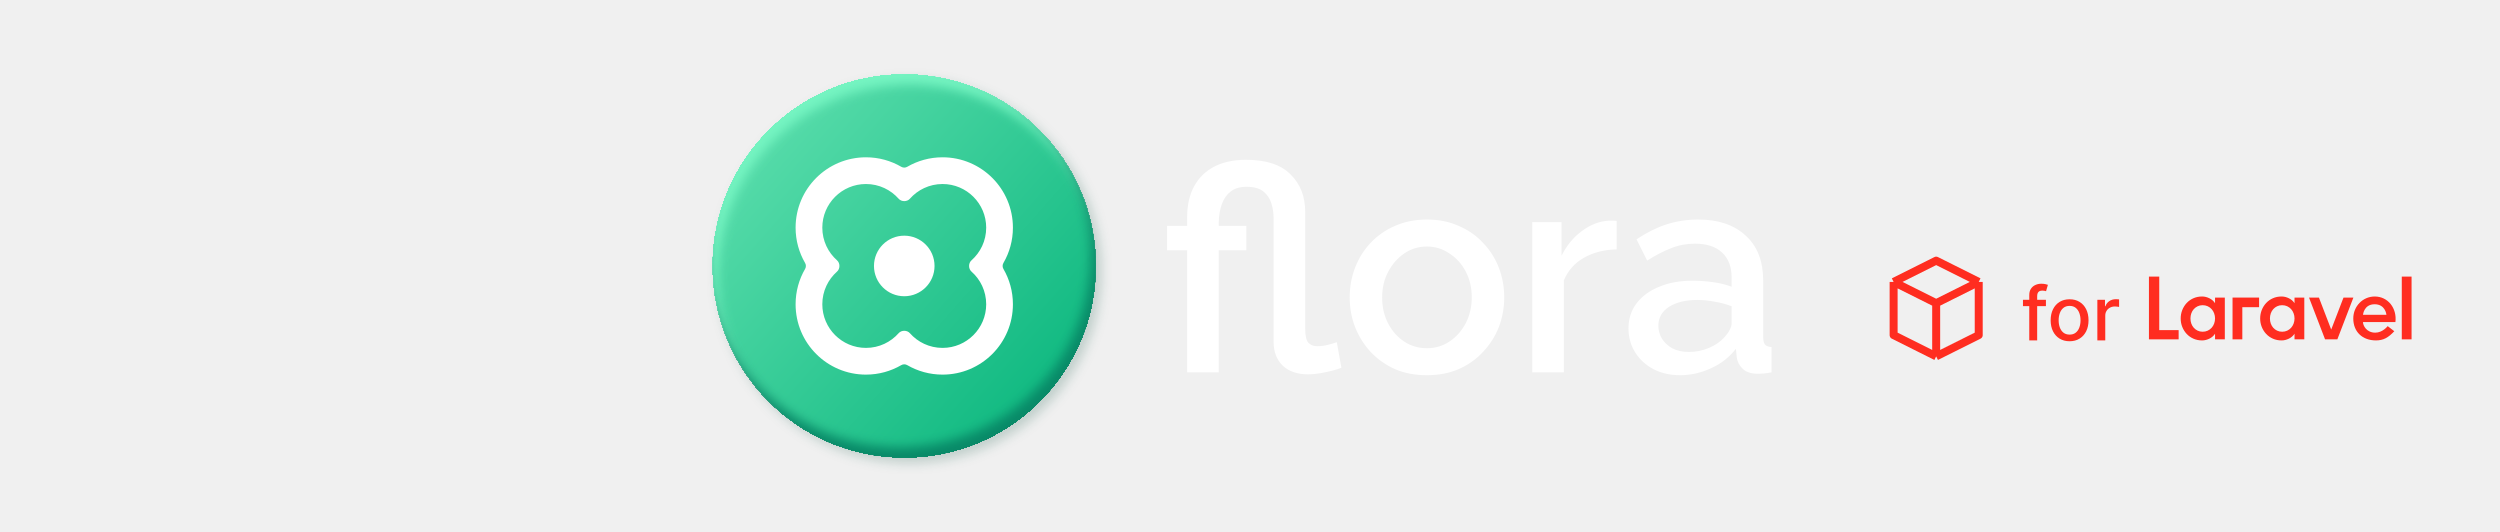
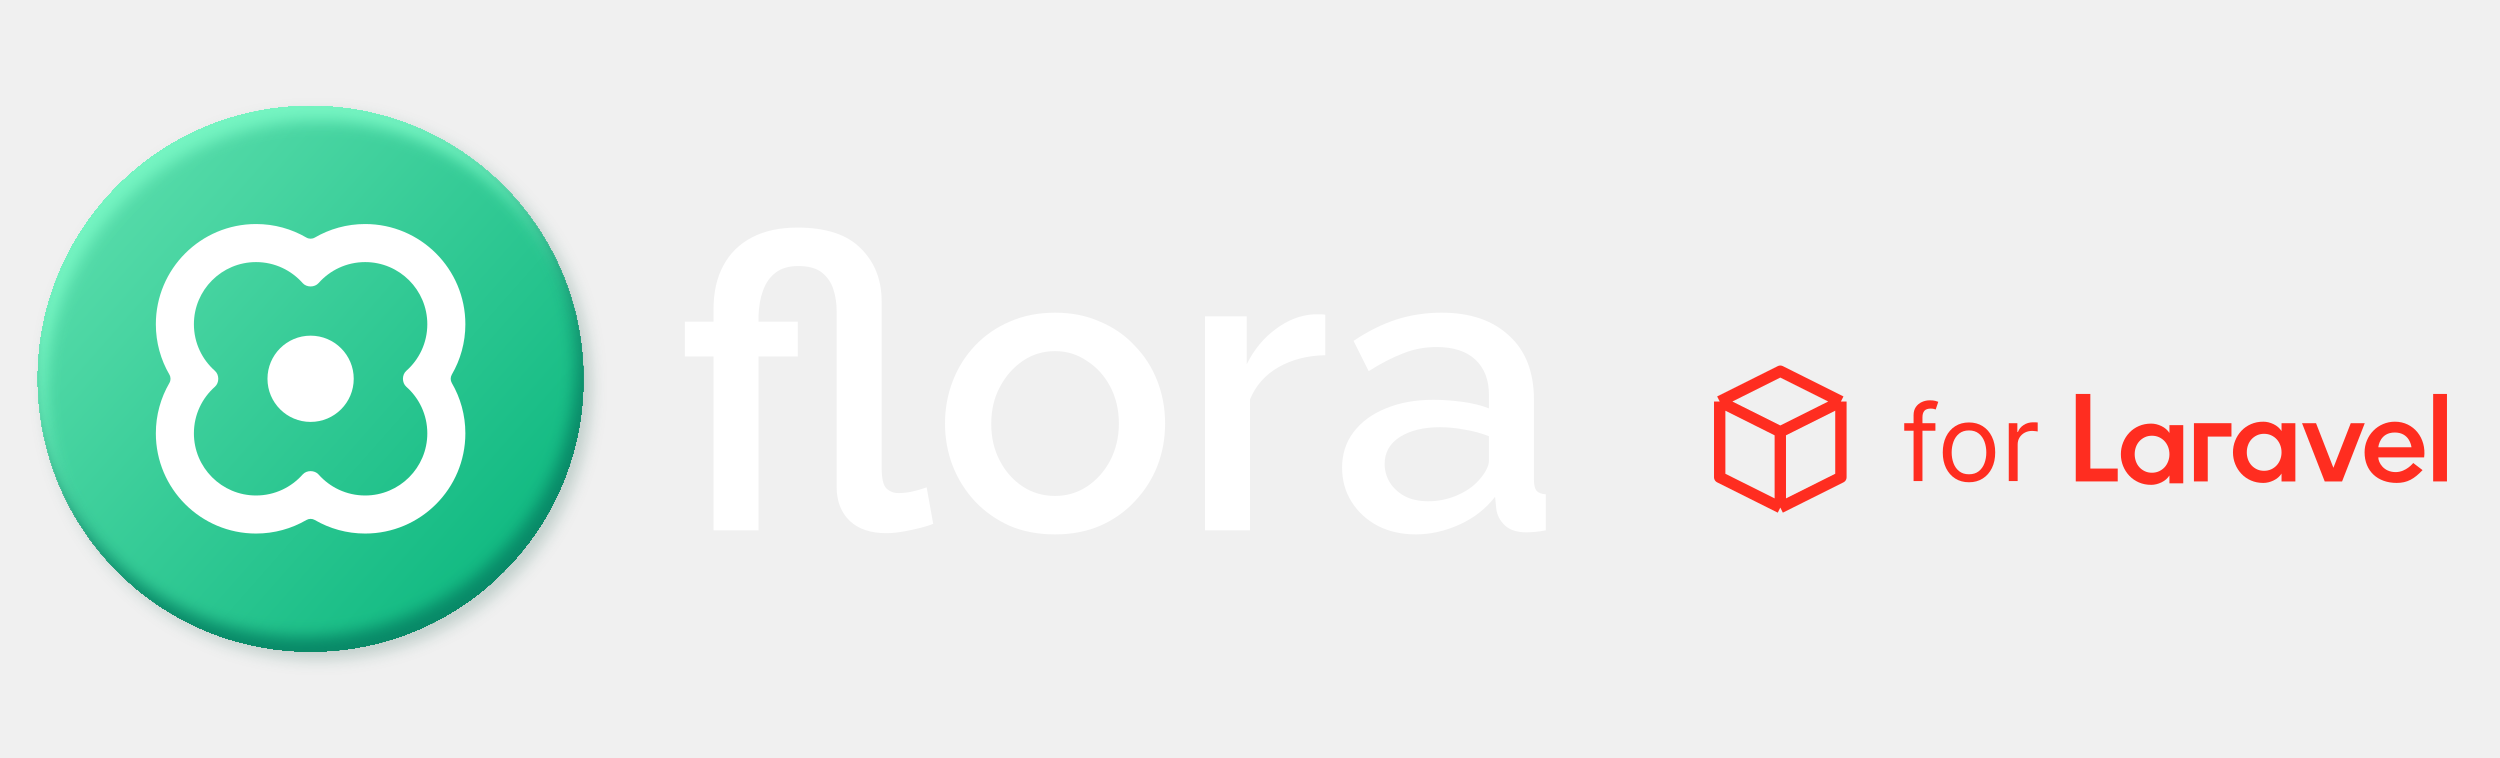
- <svg xmlns="http://www.w3.org/2000/svg" width="470" height="100" viewBox="0 0 470 100" fill="none">
-   <path d="M245.972 70.378C243.92 70.378 242.318 69.838 241.166 68.758C240.014 67.642 239.438 66.148 239.438 64.276V41.056C239.438 40.048 239.294 39.094 239.006 38.194C238.718 37.294 238.214 36.556 237.494 35.98C236.774 35.404 235.73 35.116 234.362 35.116C233.138 35.116 232.148 35.404 231.392 35.98C230.636 36.556 230.078 37.348 229.718 38.356C229.358 39.328 229.16 40.462 229.124 41.758V42.46H234.308V47.05H229.124V70H223.184V47.05H219.404V42.46H223.184V40.84C223.184 38.572 223.616 36.646 224.48 35.062C225.344 33.442 226.604 32.2 228.26 31.336C229.916 30.472 231.914 30.04 234.254 30.04C238.034 30.04 240.824 30.958 242.624 32.794C244.46 34.594 245.378 36.934 245.378 39.814V61.738C245.378 63.106 245.576 64.006 245.972 64.438C246.404 64.87 246.944 65.086 247.592 65.086C248.312 65.086 249.014 64.996 249.698 64.816C250.418 64.636 250.958 64.474 251.318 64.33L252.182 69.136C251.786 69.316 251.228 69.496 250.508 69.676C249.788 69.856 249.032 70.018 248.24 70.162C247.448 70.306 246.692 70.378 245.972 70.378ZM268.268 70.54C266.036 70.54 264.038 70.162 262.274 69.406C260.51 68.614 258.98 67.534 257.684 66.166C256.424 64.798 255.452 63.25 254.768 61.522C254.084 59.758 253.742 57.886 253.742 55.906C253.742 53.926 254.084 52.054 254.768 50.29C255.452 48.526 256.424 46.978 257.684 45.646C258.98 44.278 260.51 43.216 262.274 42.46C264.074 41.668 266.072 41.272 268.268 41.272C270.464 41.272 272.444 41.668 274.208 42.46C276.008 43.216 277.538 44.278 278.798 45.646C280.094 46.978 281.084 48.526 281.768 50.29C282.452 52.054 282.794 53.926 282.794 55.906C282.794 57.886 282.452 59.758 281.768 61.522C281.084 63.25 280.094 64.798 278.798 66.166C277.538 67.534 276.008 68.614 274.208 69.406C272.444 70.162 270.464 70.54 268.268 70.54ZM259.844 55.96C259.844 57.76 260.222 59.38 260.978 60.82C261.734 62.26 262.742 63.394 264.002 64.222C265.262 65.05 266.684 65.464 268.268 65.464C269.816 65.464 271.22 65.05 272.48 64.222C273.776 63.358 274.802 62.206 275.558 60.766C276.314 59.29 276.692 57.67 276.692 55.906C276.692 54.106 276.314 52.486 275.558 51.046C274.802 49.606 273.776 48.472 272.48 47.644C271.22 46.78 269.816 46.348 268.268 46.348C266.684 46.348 265.262 46.78 264.002 47.644C262.742 48.508 261.734 49.66 260.978 51.1C260.222 52.504 259.844 54.124 259.844 55.96ZM303.938 46.888C301.634 46.924 299.582 47.446 297.782 48.454C296.018 49.462 294.758 50.884 294.002 52.72V70H288.062V41.758H293.57V48.076C294.542 46.132 295.82 44.584 297.404 43.432C298.988 42.244 300.662 41.596 302.426 41.488C302.786 41.488 303.074 41.488 303.29 41.488C303.542 41.488 303.758 41.506 303.938 41.542V46.888ZM306.155 61.738C306.155 59.938 306.659 58.372 307.667 57.04C308.711 55.672 310.133 54.628 311.933 53.908C313.733 53.152 315.821 52.774 318.197 52.774C319.457 52.774 320.735 52.864 322.031 53.044C323.363 53.224 324.533 53.512 325.541 53.908V52.126C325.541 50.146 324.947 48.598 323.759 47.482C322.571 46.366 320.861 45.808 318.629 45.808C317.045 45.808 315.551 46.096 314.147 46.672C312.743 47.212 311.249 47.986 309.665 48.994L307.667 44.998C309.539 43.738 311.411 42.802 313.283 42.19C315.191 41.578 317.189 41.272 319.277 41.272C323.057 41.272 326.027 42.28 328.187 44.296C330.383 46.276 331.481 49.102 331.481 52.774V63.304C331.481 63.988 331.589 64.474 331.805 64.762C332.057 65.05 332.471 65.212 333.047 65.248V70C332.507 70.108 332.021 70.18 331.589 70.216C331.157 70.252 330.797 70.27 330.509 70.27C329.249 70.27 328.295 69.964 327.647 69.352C326.999 68.74 326.621 68.02 326.513 67.192L326.351 65.572C325.127 67.156 323.561 68.38 321.653 69.244C319.745 70.108 317.819 70.54 315.875 70.54C314.003 70.54 312.329 70.162 310.853 69.406C309.377 68.614 308.225 67.552 307.397 66.22C306.569 64.888 306.155 63.394 306.155 61.738ZM324.137 63.466C324.569 62.998 324.911 62.53 325.163 62.062C325.415 61.594 325.541 61.18 325.541 60.82V57.58C324.533 57.184 323.471 56.896 322.355 56.716C321.239 56.5 320.141 56.392 319.061 56.392C316.901 56.392 315.137 56.824 313.769 57.688C312.437 58.552 311.771 59.74 311.771 61.252C311.771 62.08 311.987 62.872 312.419 63.628C312.887 64.384 313.535 64.996 314.363 65.464C315.227 65.932 316.289 66.166 317.549 66.166C318.845 66.166 320.087 65.914 321.275 65.41C322.463 64.906 323.417 64.258 324.137 63.466Z" fill="white" />
+ <svg xmlns="http://www.w3.org/2000/svg" width="330" height="100" viewBox="0 0 330 100" fill="none">
+   <path d="M116.972 70.378C114.92 70.378 113.318 69.838 112.166 68.758C111.014 67.642 110.438 66.148 110.438 64.276V41.056C110.438 40.048 110.294 39.094 110.006 38.194C109.718 37.294 109.214 36.556 108.494 35.98C107.774 35.404 106.73 35.116 105.362 35.116C104.138 35.116 103.148 35.404 102.392 35.98C101.636 36.556 101.078 37.348 100.718 38.356C100.358 39.328 100.16 40.462 100.124 41.758V42.46H105.308V47.05H100.124V70H94.184V47.05H90.404V42.46H94.184V40.84C94.184 38.572 94.616 36.646 95.48 35.062C96.344 33.442 97.604 32.2 99.26 31.336C100.916 30.472 102.914 30.04 105.254 30.04C109.034 30.04 111.824 30.958 113.624 32.794C115.46 34.594 116.378 36.934 116.378 39.814V61.738C116.378 63.106 116.576 64.006 116.972 64.438C117.404 64.87 117.944 65.086 118.592 65.086C119.312 65.086 120.014 64.996 120.698 64.816C121.418 64.636 121.958 64.474 122.318 64.33L123.182 69.136C122.786 69.316 122.228 69.496 121.508 69.676C120.788 69.856 120.032 70.018 119.24 70.162C118.448 70.306 117.692 70.378 116.972 70.378ZM139.268 70.54C137.036 70.54 135.038 70.162 133.274 69.406C131.51 68.614 129.98 67.534 128.684 66.166C127.424 64.798 126.452 63.25 125.768 61.522C125.084 59.758 124.742 57.886 124.742 55.906C124.742 53.926 125.084 52.054 125.768 50.29C126.452 48.526 127.424 46.978 128.684 45.646C129.98 44.278 131.51 43.216 133.274 42.46C135.074 41.668 137.072 41.272 139.268 41.272C141.464 41.272 143.444 41.668 145.208 42.46C147.008 43.216 148.538 44.278 149.798 45.646C151.094 46.978 152.084 48.526 152.768 50.29C153.452 52.054 153.794 53.926 153.794 55.906C153.794 57.886 153.452 59.758 152.768 61.522C152.084 63.25 151.094 64.798 149.798 66.166C148.538 67.534 147.008 68.614 145.208 69.406C143.444 70.162 141.464 70.54 139.268 70.54ZM130.844 55.96C130.844 57.76 131.222 59.38 131.978 60.82C132.734 62.26 133.742 63.394 135.002 64.222C136.262 65.05 137.684 65.464 139.268 65.464C140.816 65.464 142.22 65.05 143.48 64.222C144.776 63.358 145.802 62.206 146.558 60.766C147.314 59.29 147.692 57.67 147.692 55.906C147.692 54.106 147.314 52.486 146.558 51.046C145.802 49.606 144.776 48.472 143.48 47.644C142.22 46.78 140.816 46.348 139.268 46.348C137.684 46.348 136.262 46.78 135.002 47.644C133.742 48.508 132.734 49.66 131.978 51.1C131.222 52.504 130.844 54.124 130.844 55.96ZM174.938 46.888C172.634 46.924 170.582 47.446 168.782 48.454C167.018 49.462 165.758 50.884 165.002 52.72V70H159.062V41.758H164.57V48.076C165.542 46.132 166.82 44.584 168.404 43.432C169.988 42.244 171.662 41.596 173.426 41.488C173.786 41.488 174.074 41.488 174.29 41.488C174.542 41.488 174.758 41.506 174.938 41.542V46.888ZM177.155 61.738C177.155 59.938 177.659 58.372 178.667 57.04C179.711 55.672 181.133 54.628 182.933 53.908C184.733 53.152 186.821 52.774 189.197 52.774C190.457 52.774 191.735 52.864 193.031 53.044C194.363 53.224 195.533 53.512 196.541 53.908V52.126C196.541 50.146 195.947 48.598 194.759 47.482C193.571 46.366 191.861 45.808 189.629 45.808C188.045 45.808 186.551 46.096 185.147 46.672C183.743 47.212 182.249 47.986 180.665 48.994L178.667 44.998C180.539 43.738 182.411 42.802 184.283 42.19C186.191 41.578 188.189 41.272 190.277 41.272C194.057 41.272 197.027 42.28 199.187 44.296C201.383 46.276 202.481 49.102 202.481 52.774V63.304C202.481 63.988 202.589 64.474 202.805 64.762C203.057 65.05 203.471 65.212 204.047 65.248V70C203.507 70.108 203.021 70.18 202.589 70.216C202.157 70.252 201.797 70.27 201.509 70.27C200.249 70.27 199.295 69.964 198.647 69.352C197.999 68.74 197.621 68.02 197.513 67.192L197.351 65.572C196.127 67.156 194.561 68.38 192.653 69.244C190.745 70.108 188.819 70.54 186.875 70.54C185.003 70.54 183.329 70.162 181.853 69.406C180.377 68.614 179.225 67.552 178.397 66.22C177.569 64.888 177.155 63.394 177.155 61.738ZM195.137 63.466C195.569 62.998 195.911 62.53 196.163 62.062C196.415 61.594 196.541 61.18 196.541 60.82V57.58C195.533 57.184 194.471 56.896 193.355 56.716C192.239 56.5 191.141 56.392 190.061 56.392C187.901 56.392 186.137 56.824 184.769 57.688C183.437 58.552 182.771 59.74 182.771 61.252C182.771 62.08 182.987 62.872 183.419 63.628C183.887 64.384 184.535 64.996 185.363 65.464C186.227 65.932 187.289 66.166 188.549 66.166C189.845 66.166 191.087 65.914 192.275 65.41C193.463 64.906 194.417 64.258 195.137 63.466Z" fill="white" />
  <g filter="url(#filter0_dii_3740_26963)">
-     <rect x="134" y="14" width="72" height="72" rx="36" fill="url(#paint0_linear_3740_26963)" />
-     <path d="M171.053 51.766C170.527 52.361 169.473 52.361 168.948 51.766C168.724 51.514 168.486 51.276 168.234 51.053C167.64 50.527 167.64 49.473 168.234 48.948C168.486 48.724 168.724 48.486 168.948 48.234C169.473 47.639 170.527 47.639 171.053 48.234C171.276 48.486 171.514 48.724 171.766 48.948C172.361 49.473 172.361 50.527 171.766 51.053C171.514 51.276 171.276 51.514 171.053 51.766Z" fill="white" />
-     <path fill-rule="evenodd" clip-rule="evenodd" d="M188.641 50.556C188.441 50.213 188.441 49.787 188.641 49.444C189.777 47.492 190.428 45.222 190.428 42.8C190.428 35.495 184.506 29.572 177.2 29.572C174.778 29.572 172.509 30.223 170.556 31.359C170.213 31.559 169.787 31.559 169.444 31.359C167.492 30.223 165.222 29.572 162.8 29.572C155.494 29.572 149.572 35.495 149.572 42.8C149.572 45.222 150.223 47.492 151.359 49.444C151.559 49.787 151.559 50.213 151.359 50.556C150.223 52.509 149.572 54.778 149.572 57.2C149.572 64.506 155.494 70.428 162.8 70.428C165.222 70.428 167.492 69.777 169.444 68.641C169.787 68.441 170.213 68.441 170.556 68.641C172.509 69.777 174.778 70.428 177.2 70.428C184.506 70.428 190.428 64.506 190.428 57.2C190.428 54.778 189.777 52.509 188.641 50.556ZM171.053 62.634C170.527 62.039 169.473 62.039 168.948 62.634C168.204 63.474 167.291 64.161 166.262 64.641C165.21 65.131 164.037 65.405 162.8 65.405C158.269 65.405 154.595 61.731 154.595 57.2C154.595 55.963 154.869 54.79 155.359 53.738C155.839 52.709 156.526 51.796 157.366 51.053C157.961 50.527 157.961 49.473 157.366 48.948C156.526 48.204 155.839 47.291 155.359 46.262C154.869 45.21 154.595 44.037 154.595 42.8C154.595 38.269 158.269 34.595 162.8 34.595C164.037 34.595 165.21 34.869 166.262 35.359C167.291 35.839 168.204 36.526 168.948 37.366C169.473 37.961 170.527 37.961 171.053 37.366C171.796 36.526 172.709 35.839 173.738 35.359C174.79 34.869 175.963 34.595 177.2 34.595C181.731 34.595 185.405 38.269 185.405 42.8C185.405 44.037 185.131 45.21 184.641 46.262C184.161 47.291 183.474 48.204 182.634 48.948C182.04 49.473 182.04 50.527 182.634 51.053C183.474 51.796 184.161 52.709 184.641 53.738C185.131 54.79 185.405 55.963 185.405 57.2C185.405 61.731 181.731 65.405 177.2 65.405C175.963 65.405 174.79 65.131 173.738 64.641C172.709 64.161 171.796 63.474 171.053 62.634Z" fill="white" />
-     <circle cx="170" cy="50" r="5.693" fill="white" />
+     <rect x="5" y="14" width="72" height="72" rx="36" fill="url(#paint0_linear_3740_26963)" />
+     <path d="M42.053 51.766C41.527 52.361 40.473 52.361 39.948 51.766C39.724 51.514 39.486 51.276 39.234 51.053C38.639 50.527 38.639 49.473 39.234 48.948C39.486 48.724 39.724 48.486 39.948 48.234C40.473 47.639 41.527 47.639 42.053 48.234C42.276 48.486 42.514 48.724 42.766 48.948C43.361 49.473 43.361 50.527 42.766 51.053C42.514 51.276 42.276 51.514 42.053 51.766Z" fill="white" />
+     <path fill-rule="evenodd" clip-rule="evenodd" d="M59.641 50.556C59.441 50.213 59.441 49.787 59.641 49.444C60.777 47.492 61.428 45.222 61.428 42.8C61.428 35.495 55.506 29.572 48.2 29.572C45.778 29.572 43.509 30.223 41.556 31.359C41.213 31.559 40.787 31.559 40.444 31.359C38.492 30.223 36.222 29.572 33.8 29.572C26.494 29.572 20.572 35.495 20.572 42.8C20.572 45.222 21.223 47.492 22.359 49.444C22.559 49.787 22.559 50.213 22.359 50.556C21.223 52.509 20.572 54.778 20.572 57.2C20.572 64.506 26.494 70.428 33.8 70.428C36.222 70.428 38.492 69.777 40.444 68.641C40.787 68.441 41.213 68.441 41.556 68.641C43.509 69.777 45.778 70.428 48.2 70.428C55.506 70.428 61.428 64.506 61.428 57.2C61.428 54.778 60.777 52.509 59.641 50.556ZM42.053 62.634C41.527 62.039 40.473 62.039 39.948 62.634C39.204 63.474 38.291 64.161 37.262 64.641C36.21 65.131 35.037 65.405 33.8 65.405C29.269 65.405 25.595 61.731 25.595 57.2C25.595 55.963 25.869 54.79 26.359 53.738C26.839 52.709 27.526 51.796 28.366 51.053C28.961 50.527 28.961 49.473 28.366 48.948C27.526 48.204 26.839 47.291 26.359 46.262C25.869 45.21 25.595 44.037 25.595 42.8C25.595 38.269 29.269 34.595 33.8 34.595C35.037 34.595 36.21 34.869 37.262 35.359C38.291 35.839 39.204 36.526 39.948 37.366C40.473 37.961 41.527 37.961 42.053 37.366C42.796 36.526 43.709 35.839 44.738 35.359C45.79 34.869 46.963 34.595 48.2 34.595C52.731 34.595 56.405 38.269 56.405 42.8C56.405 44.037 56.131 45.21 55.641 46.262C55.161 47.291 54.474 48.204 53.634 48.948C53.039 49.473 53.039 50.527 53.634 51.053C54.474 51.796 55.161 52.709 55.641 53.738C56.131 54.79 56.405 55.963 56.405 57.2C56.405 61.731 52.731 65.405 48.2 65.405C46.963 65.405 45.79 65.131 44.738 64.641C43.709 64.161 42.796 63.474 42.053 62.634Z" fill="white" />
+     <circle cx="41" cy="50" r="5.693" fill="white" />
  </g>
-   <path d="M372 53L364 49L356 53M372 53L364 57M372 53V63L364 67M364 57L356 53M364 57V67M356 53V63L364 67" stroke="#FF2D20" stroke-width="1.5" stroke-linejoin="round" />
-   <path d="M384.634 56.364V57.557H380.318V56.364H384.634ZM381.501 64V55.479C381.501 55.001 381.606 54.605 381.815 54.291C382.023 53.972 382.3 53.735 382.645 53.58C382.99 53.42 383.364 53.341 383.768 53.341C384.067 53.341 384.322 53.366 384.534 53.416C384.746 53.462 384.904 53.505 385.006 53.545L384.658 54.748C384.589 54.728 384.499 54.705 384.39 54.678C384.281 54.648 384.148 54.633 383.992 54.633C383.631 54.633 383.372 54.723 383.217 54.902C383.064 55.081 382.988 55.34 382.988 55.678V64H381.501ZM389.083 64.154C388.367 64.154 387.742 63.99 387.209 63.662C386.675 63.334 386.261 62.875 385.966 62.285C385.671 61.695 385.523 61.005 385.523 60.217C385.523 59.425 385.671 58.732 385.966 58.139C386.261 57.545 386.675 57.084 387.209 56.756C387.742 56.428 388.367 56.264 389.083 56.264C389.799 56.264 390.424 56.428 390.957 56.756C391.491 57.084 391.905 57.545 392.2 58.139C392.495 58.732 392.643 59.425 392.643 60.217C392.643 61.005 392.495 61.695 392.2 62.285C391.905 62.875 391.491 63.334 390.957 63.662C390.424 63.99 389.799 64.154 389.083 64.154ZM389.088 62.906C389.552 62.906 389.937 62.784 390.241 62.538C390.546 62.293 390.772 61.967 390.918 61.559C391.067 61.151 391.141 60.702 391.141 60.212C391.141 59.724 391.067 59.277 390.918 58.869C390.772 58.458 390.546 58.129 390.241 57.88C389.937 57.631 389.552 57.507 389.088 57.507C388.621 57.507 388.233 57.631 387.925 57.88C387.62 58.129 387.393 58.458 387.244 58.869C387.098 59.277 387.025 59.724 387.025 60.212C387.025 60.702 387.098 61.151 387.244 61.559C387.393 61.967 387.62 62.293 387.925 62.538C388.233 62.784 388.621 62.906 389.088 62.906ZM394.302 64V56.364H395.739V57.577H395.818C395.958 57.166 396.203 56.843 396.554 56.607C396.909 56.369 397.31 56.249 397.757 56.249C397.85 56.249 397.959 56.253 398.085 56.259C398.215 56.266 398.316 56.274 398.389 56.284V57.706C398.329 57.689 398.223 57.671 398.07 57.651C397.918 57.628 397.766 57.617 397.613 57.617C397.262 57.617 396.949 57.691 396.673 57.84C396.402 57.986 396.186 58.19 396.027 58.452C395.868 58.71 395.789 59.005 395.789 59.337V64H394.302Z" fill="#FF2D20" />
-   <path d="M405.939 52H404V63.798H409.582V62.062H405.939V52Z" fill="#FF2D20" />
-   <path d="M416.428 57.005C416.181 56.612 415.829 56.303 415.374 56.078C414.919 55.854 414.461 55.741 414 55.741C413.404 55.741 412.858 55.851 412.364 56.07C411.869 56.289 411.445 56.59 411.09 56.972C410.736 57.354 410.461 57.795 410.264 58.295C410.067 58.795 409.969 59.32 409.969 59.871C409.969 60.433 410.067 60.961 410.264 61.455C410.461 61.949 410.736 62.388 411.09 62.77C411.445 63.152 411.869 63.452 412.364 63.671C412.858 63.89 413.404 64 414 64C414.461 64 414.919 63.887 415.374 63.663C415.829 63.438 416.181 63.129 416.428 62.736V63.798H418.266V55.944H416.428V57.005ZM416.259 60.831C416.147 61.135 415.99 61.399 415.787 61.623C415.585 61.848 415.34 62.028 415.054 62.163C414.767 62.298 414.449 62.365 414.101 62.365C413.752 62.365 413.437 62.298 413.156 62.163C412.875 62.028 412.634 61.848 412.431 61.623C412.229 61.399 412.074 61.135 411.967 60.831C411.86 60.528 411.807 60.208 411.807 59.871C411.807 59.533 411.86 59.213 411.967 58.91C412.074 58.607 412.229 58.343 412.431 58.118C412.634 57.893 412.875 57.713 413.156 57.578C413.437 57.444 413.752 57.376 414.101 57.376C414.449 57.376 414.767 57.444 415.054 57.578C415.34 57.713 415.585 57.893 415.787 58.118C415.99 58.343 416.147 58.607 416.259 58.91C416.372 59.213 416.428 59.533 416.428 59.871C416.428 60.208 416.372 60.528 416.259 60.831Z" fill="#FF2D20" />
-   <path d="M431.37 57.005C431.123 56.612 430.771 56.303 430.316 56.078C429.861 55.854 429.403 55.741 428.942 55.741C428.346 55.741 427.8 55.851 427.306 56.07C426.811 56.289 426.387 56.59 426.032 56.972C425.678 57.354 425.403 57.795 425.206 58.295C425.009 58.795 424.911 59.32 424.911 59.871C424.911 60.433 425.009 60.961 425.206 61.455C425.403 61.949 425.678 62.388 426.032 62.77C426.387 63.152 426.811 63.452 427.306 63.671C427.8 63.89 428.346 64 428.942 64C429.403 64 429.861 63.887 430.316 63.663C430.771 63.438 431.123 63.129 431.37 62.736V63.798H433.208V55.944H431.37V57.005ZM431.201 60.831C431.089 61.135 430.932 61.399 430.729 61.623C430.527 61.848 430.282 62.028 429.996 62.163C429.709 62.298 429.391 62.365 429.043 62.365C428.694 62.365 428.379 62.298 428.098 62.163C427.817 62.028 427.575 61.848 427.373 61.623C427.171 61.399 427.016 61.135 426.909 60.831C426.802 60.528 426.749 60.208 426.749 59.871C426.749 59.533 426.802 59.213 426.909 58.91C427.016 58.607 427.171 58.343 427.373 58.118C427.575 57.893 427.817 57.713 428.098 57.578C428.379 57.444 428.694 57.376 429.043 57.376C429.391 57.376 429.709 57.444 429.996 57.578C430.282 57.713 430.527 57.893 430.729 58.118C430.932 58.343 431.089 58.607 431.201 58.91C431.314 59.213 431.37 59.533 431.37 59.871C431.37 60.208 431.314 60.528 431.201 60.831Z" fill="#FF2D20" />
-   <path d="M453.373 52H451.535V63.798H453.373V52Z" fill="#FF2D20" />
-   <path d="M419.717 63.797H421.556V57.751H424.709V55.944H419.717V63.797Z" fill="#FF2D20" />
-   <path d="M440.578 55.944L438.267 61.958L435.957 55.944H434.095L437.112 63.797H439.422L442.44 55.944H440.578Z" fill="#FF2D20" />
-   <path d="M446.448 55.741C444.198 55.741 442.416 57.59 442.416 59.87C442.416 62.391 444.14 63.999 446.684 63.999C448.108 63.999 449.017 63.455 450.127 62.271L448.885 61.31C448.885 61.311 447.948 62.54 446.55 62.54C444.924 62.54 444.24 61.23 444.24 60.553H450.338C450.658 57.958 448.951 55.741 446.448 55.741ZM444.245 59.188C444.259 59.037 444.47 57.2 446.434 57.2C448.397 57.2 448.636 59.036 448.65 59.188H444.245Z" fill="#FF2D20" />
+   <path d="M243 53L235 49L227 53M243 53L235 57M243 53V63L235 67M235 57L227 53M235 57V67M227 53V63L235 67" stroke="#FF2D20" stroke-width="1.5" stroke-linejoin="round" />
+   <path d="M255.474 55.864V56.858H251.358V55.864H255.474ZM252.591 63.5V54.81C252.591 54.372 252.694 54.008 252.899 53.716C253.105 53.424 253.371 53.206 253.7 53.06C254.028 52.914 254.374 52.841 254.739 52.841C255.027 52.841 255.262 52.864 255.445 52.91C255.627 52.957 255.763 53 255.852 53.04L255.514 54.054C255.455 54.034 255.372 54.009 255.266 53.979C255.163 53.95 255.027 53.935 254.858 53.935C254.47 53.935 254.19 54.032 254.018 54.228C253.849 54.424 253.764 54.71 253.764 55.088V63.5H252.591Z" fill="#FF2D20" />
+   <path d="M259.907 63.659C259.217 63.659 258.612 63.495 258.092 63.167C257.575 62.839 257.171 62.38 256.879 61.79C256.591 61.2 256.446 60.511 256.446 59.722C256.446 58.926 256.591 58.232 256.879 57.639C257.171 57.045 257.575 56.585 258.092 56.256C258.612 55.928 259.217 55.764 259.907 55.764C260.596 55.764 261.199 55.928 261.716 56.256C262.237 56.585 262.641 57.045 262.929 57.639C263.221 58.232 263.367 58.926 263.367 59.722C263.367 60.511 263.221 61.2 262.929 61.79C262.641 62.38 262.237 62.839 261.716 63.167C261.199 63.495 260.596 63.659 259.907 63.659ZM259.907 62.605C260.43 62.605 260.861 62.471 261.199 62.202C261.537 61.934 261.787 61.581 261.95 61.144C262.112 60.706 262.193 60.232 262.193 59.722C262.193 59.211 262.112 58.736 261.95 58.295C261.787 57.854 261.537 57.498 261.199 57.226C260.861 56.954 260.43 56.818 259.907 56.818C259.383 56.818 258.952 56.954 258.614 57.226C258.276 57.498 258.026 57.854 257.863 58.295C257.701 58.736 257.62 59.211 257.62 59.722C257.62 60.232 257.701 60.706 257.863 61.144C258.026 61.581 258.276 61.934 258.614 62.202C258.952 62.471 259.383 62.605 259.907 62.605Z" fill="#FF2D20" />
+   <path d="M265.158 63.5V55.864H266.291V57.017H266.371C266.51 56.639 266.762 56.333 267.127 56.097C267.491 55.862 267.902 55.744 268.36 55.744C268.446 55.744 268.553 55.746 268.683 55.749C268.812 55.753 268.91 55.758 268.976 55.764V56.957C268.936 56.947 268.845 56.933 268.703 56.913C268.563 56.889 268.416 56.878 268.26 56.878C267.889 56.878 267.557 56.956 267.266 57.111C266.977 57.264 266.749 57.476 266.58 57.748C266.414 58.016 266.331 58.323 266.331 58.668V63.5H265.158Z" fill="#FF2D20" />
+   <path d="M275.925 52H274V63.549H279.54V61.85H275.925V52Z" fill="#FF2D20" />
+   <path d="M286.365 57.153C286.119 56.768 285.771 56.466 285.319 56.246C284.867 56.026 284.412 55.916 283.955 55.916C283.363 55.916 282.822 56.023 282.331 56.237C281.84 56.452 281.419 56.746 281.068 57.12C280.716 57.494 280.443 57.926 280.248 58.415C280.052 58.905 279.955 59.419 279.955 59.958C279.955 60.508 280.052 61.025 280.248 61.509C280.443 61.993 280.716 62.422 281.068 62.796C281.419 63.17 281.84 63.464 282.331 63.678C282.822 63.893 283.363 64 283.955 64C284.412 64 284.867 63.89 285.319 63.67C285.771 63.45 286.119 63.148 286.365 62.763V63.802H288.189V56.114H286.365V57.153ZM286.198 60.898C286.086 61.195 285.93 61.454 285.729 61.674C285.528 61.894 285.285 62.07 285.001 62.202C284.716 62.334 284.401 62.4 284.055 62.4C283.709 62.4 283.397 62.334 283.118 62.202C282.839 62.07 282.599 61.894 282.398 61.674C282.197 61.454 282.044 61.195 281.938 60.898C281.832 60.601 281.779 60.288 281.779 59.958C281.779 59.628 281.832 59.314 281.938 59.017C282.044 58.721 282.197 58.462 282.398 58.242C282.599 58.022 282.839 57.846 283.118 57.714C283.397 57.582 283.709 57.516 284.055 57.516C284.401 57.516 284.716 57.582 285.001 57.714C285.285 57.846 285.528 58.022 285.729 58.242C285.93 58.462 286.086 58.721 286.198 59.017C286.309 59.314 286.365 59.628 286.365 59.958C286.365 60.288 286.309 60.601 286.198 60.898Z" fill="#FF2D20" />
+   <path d="M301.163 56.9C300.918 56.515 300.569 56.213 300.117 55.992C299.665 55.773 299.211 55.663 298.753 55.663C298.161 55.663 297.621 55.77 297.13 55.984C296.639 56.199 296.217 56.493 295.866 56.867C295.514 57.241 295.241 57.673 295.046 58.162C294.85 58.651 294.753 59.166 294.753 59.705C294.753 60.255 294.85 60.772 295.046 61.255C295.241 61.74 295.514 62.169 295.866 62.542C296.217 62.916 296.638 63.211 297.13 63.425C297.62 63.639 298.161 63.747 298.753 63.747C299.211 63.747 299.665 63.637 300.117 63.417C300.569 63.197 300.918 62.895 301.163 62.51V63.549H302.987V55.861H301.163V56.9ZM300.996 60.645C300.884 60.942 300.728 61.201 300.527 61.42C300.326 61.641 300.084 61.817 299.799 61.949C299.514 62.081 299.199 62.146 298.853 62.146C298.507 62.146 298.195 62.081 297.916 61.949C297.637 61.816 297.397 61.641 297.196 61.42C296.996 61.201 296.842 60.942 296.736 60.645C296.63 60.348 296.577 60.035 296.577 59.705C296.577 59.375 296.63 59.061 296.736 58.764C296.842 58.467 296.996 58.209 297.196 57.989C297.397 57.769 297.637 57.593 297.916 57.461C298.195 57.329 298.507 57.263 298.853 57.263C299.199 57.263 299.514 57.329 299.799 57.461C300.084 57.593 300.326 57.769 300.527 57.989C300.728 58.209 300.884 58.467 300.996 58.764C301.107 59.061 301.163 59.375 301.163 59.705C301.163 60.035 301.107 60.348 300.996 60.645Z" fill="#FF2D20" />
+   <path d="M323 52H321.176V63.549H323V52Z" fill="#FF2D20" />
+   <path d="M289.599 63.549H291.423V57.63H294.553V55.861H289.599V63.549Z" fill="#FF2D20" />
+   <path d="M310.301 55.861L308.008 61.748L305.715 55.861H303.868L306.862 63.549H309.155L312.149 55.861H310.301Z" fill="#FF2D20" />
+   <path d="M316.127 55.663C313.894 55.663 312.125 57.472 312.125 59.705C312.125 62.172 313.837 63.746 316.361 63.746C317.774 63.746 318.676 63.214 319.778 62.054L318.546 61.114C318.545 61.115 317.616 62.318 316.228 62.318C314.614 62.318 313.935 61.036 313.935 60.373H319.987C320.305 57.833 318.611 55.663 316.127 55.663ZM313.94 59.036C313.954 58.888 314.164 57.091 316.113 57.091C318.062 57.091 318.298 58.888 318.312 59.036H313.94Z" fill="#FF2D20" />
  <defs>
-     <filter id="filter0_dii_3740_26963" x="133" y="12" width="76" height="77" filterUnits="userSpaceOnUse" color-interpolation-filters="sRGB">
+     <filter id="filter0_dii_3740_26963" x="4" y="12" width="76" height="77" filterUnits="userSpaceOnUse" color-interpolation-filters="sRGB">
      <feFlood flood-opacity="0" result="BackgroundImageFix" />
      <feColorMatrix in="SourceAlpha" type="matrix" values="0 0 0 0 0 0 0 0 0 0 0 0 0 0 0 0 0 0 127 0" result="hardAlpha" />
      <feOffset dx="1" dy="1" />
      <feGaussianBlur stdDeviation="1" />
      <feColorMatrix type="matrix" values="0 0 0 0 0.024 0 0 0 0 0.306 0 0 0 0 0.231 0 0 0 0.2 0" />
      <feBlend mode="normal" in2="BackgroundImageFix" result="effect1_dropShadow_3740_26963" />
      <feBlend mode="normal" in="SourceGraphic" in2="effect1_dropShadow_3740_26963" result="shape" />
      <feColorMatrix in="SourceAlpha" type="matrix" values="0 0 0 0 0 0 0 0 0 0 0 0 0 0 0 0 0 0 127 0" result="hardAlpha" />
      <feOffset dx="1" dy="2" />
      <feGaussianBlur stdDeviation="1" />
      <feComposite in2="hardAlpha" operator="arithmetic" k2="-1" k3="1" />
      <feColorMatrix type="matrix" values="0 0 0 0 0.459 0 0 0 0 0.958 0 0 0 0 0.76 0 0 0 1 0" />
      <feBlend mode="normal" in2="shape" result="effect2_innerShadow_3740_26963" />
      <feColorMatrix in="SourceAlpha" type="matrix" values="0 0 0 0 0 0 0 0 0 0 0 0 0 0 0 0 0 0 127 0" result="hardAlpha" />
      <feOffset dx="-1" dy="-2" />
      <feGaussianBlur stdDeviation="1" />
      <feComposite in2="hardAlpha" operator="arithmetic" k2="-1" k3="1" />
      <feColorMatrix type="matrix" values="0 0 0 0 0.031 0 0 0 0 0.537 0 0 0 0 0.404 0 0 0 1 0" />
      <feBlend mode="normal" in2="effect2_innerShadow_3740_26963" result="effect3_innerShadow_3740_26963" />
    </filter>
-     <linearGradient id="paint0_linear_3740_26963" x1="200.5" y1="70.5" x2="128" y2="6.5" gradientUnits="userSpaceOnUse">
+     <linearGradient id="paint0_linear_3740_26963" x1="71.5" y1="70.5" x2="-1" y2="6.5" gradientUnits="userSpaceOnUse">
      <stop stop-color="#10B981" />
      <stop offset="1" stop-color="#6EE7B7" />
    </linearGradient>
  </defs>
</svg>
